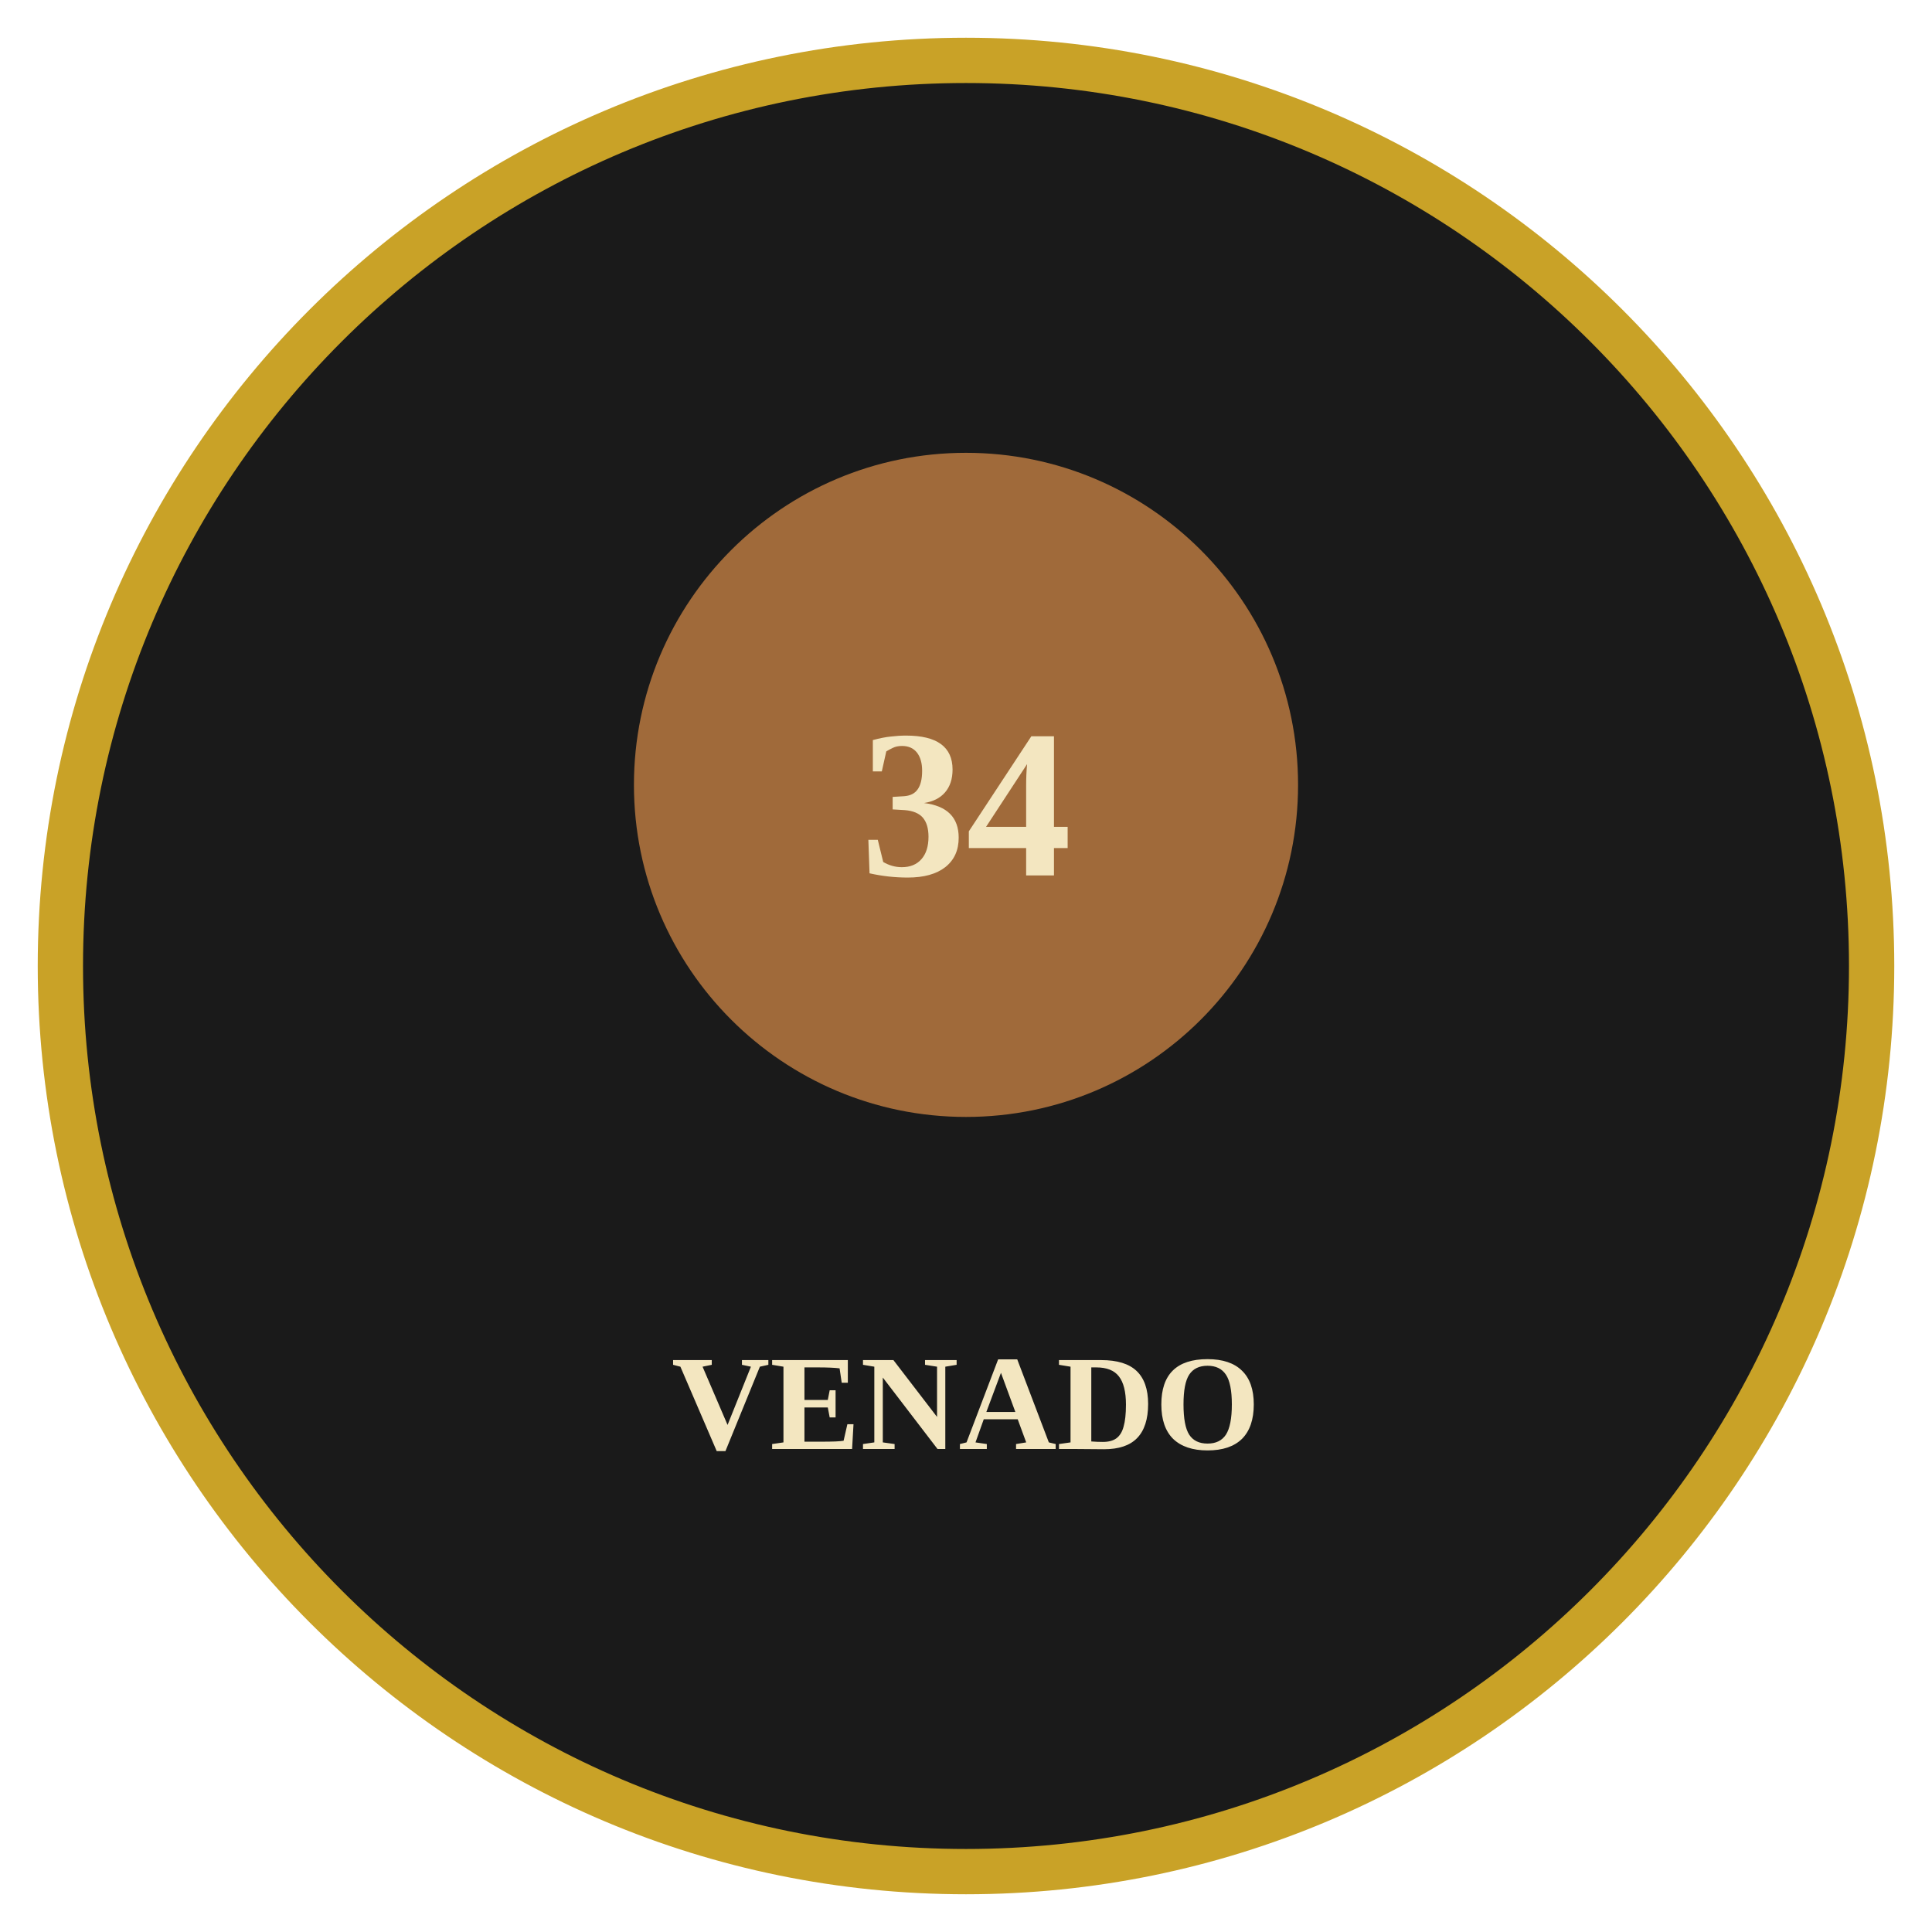
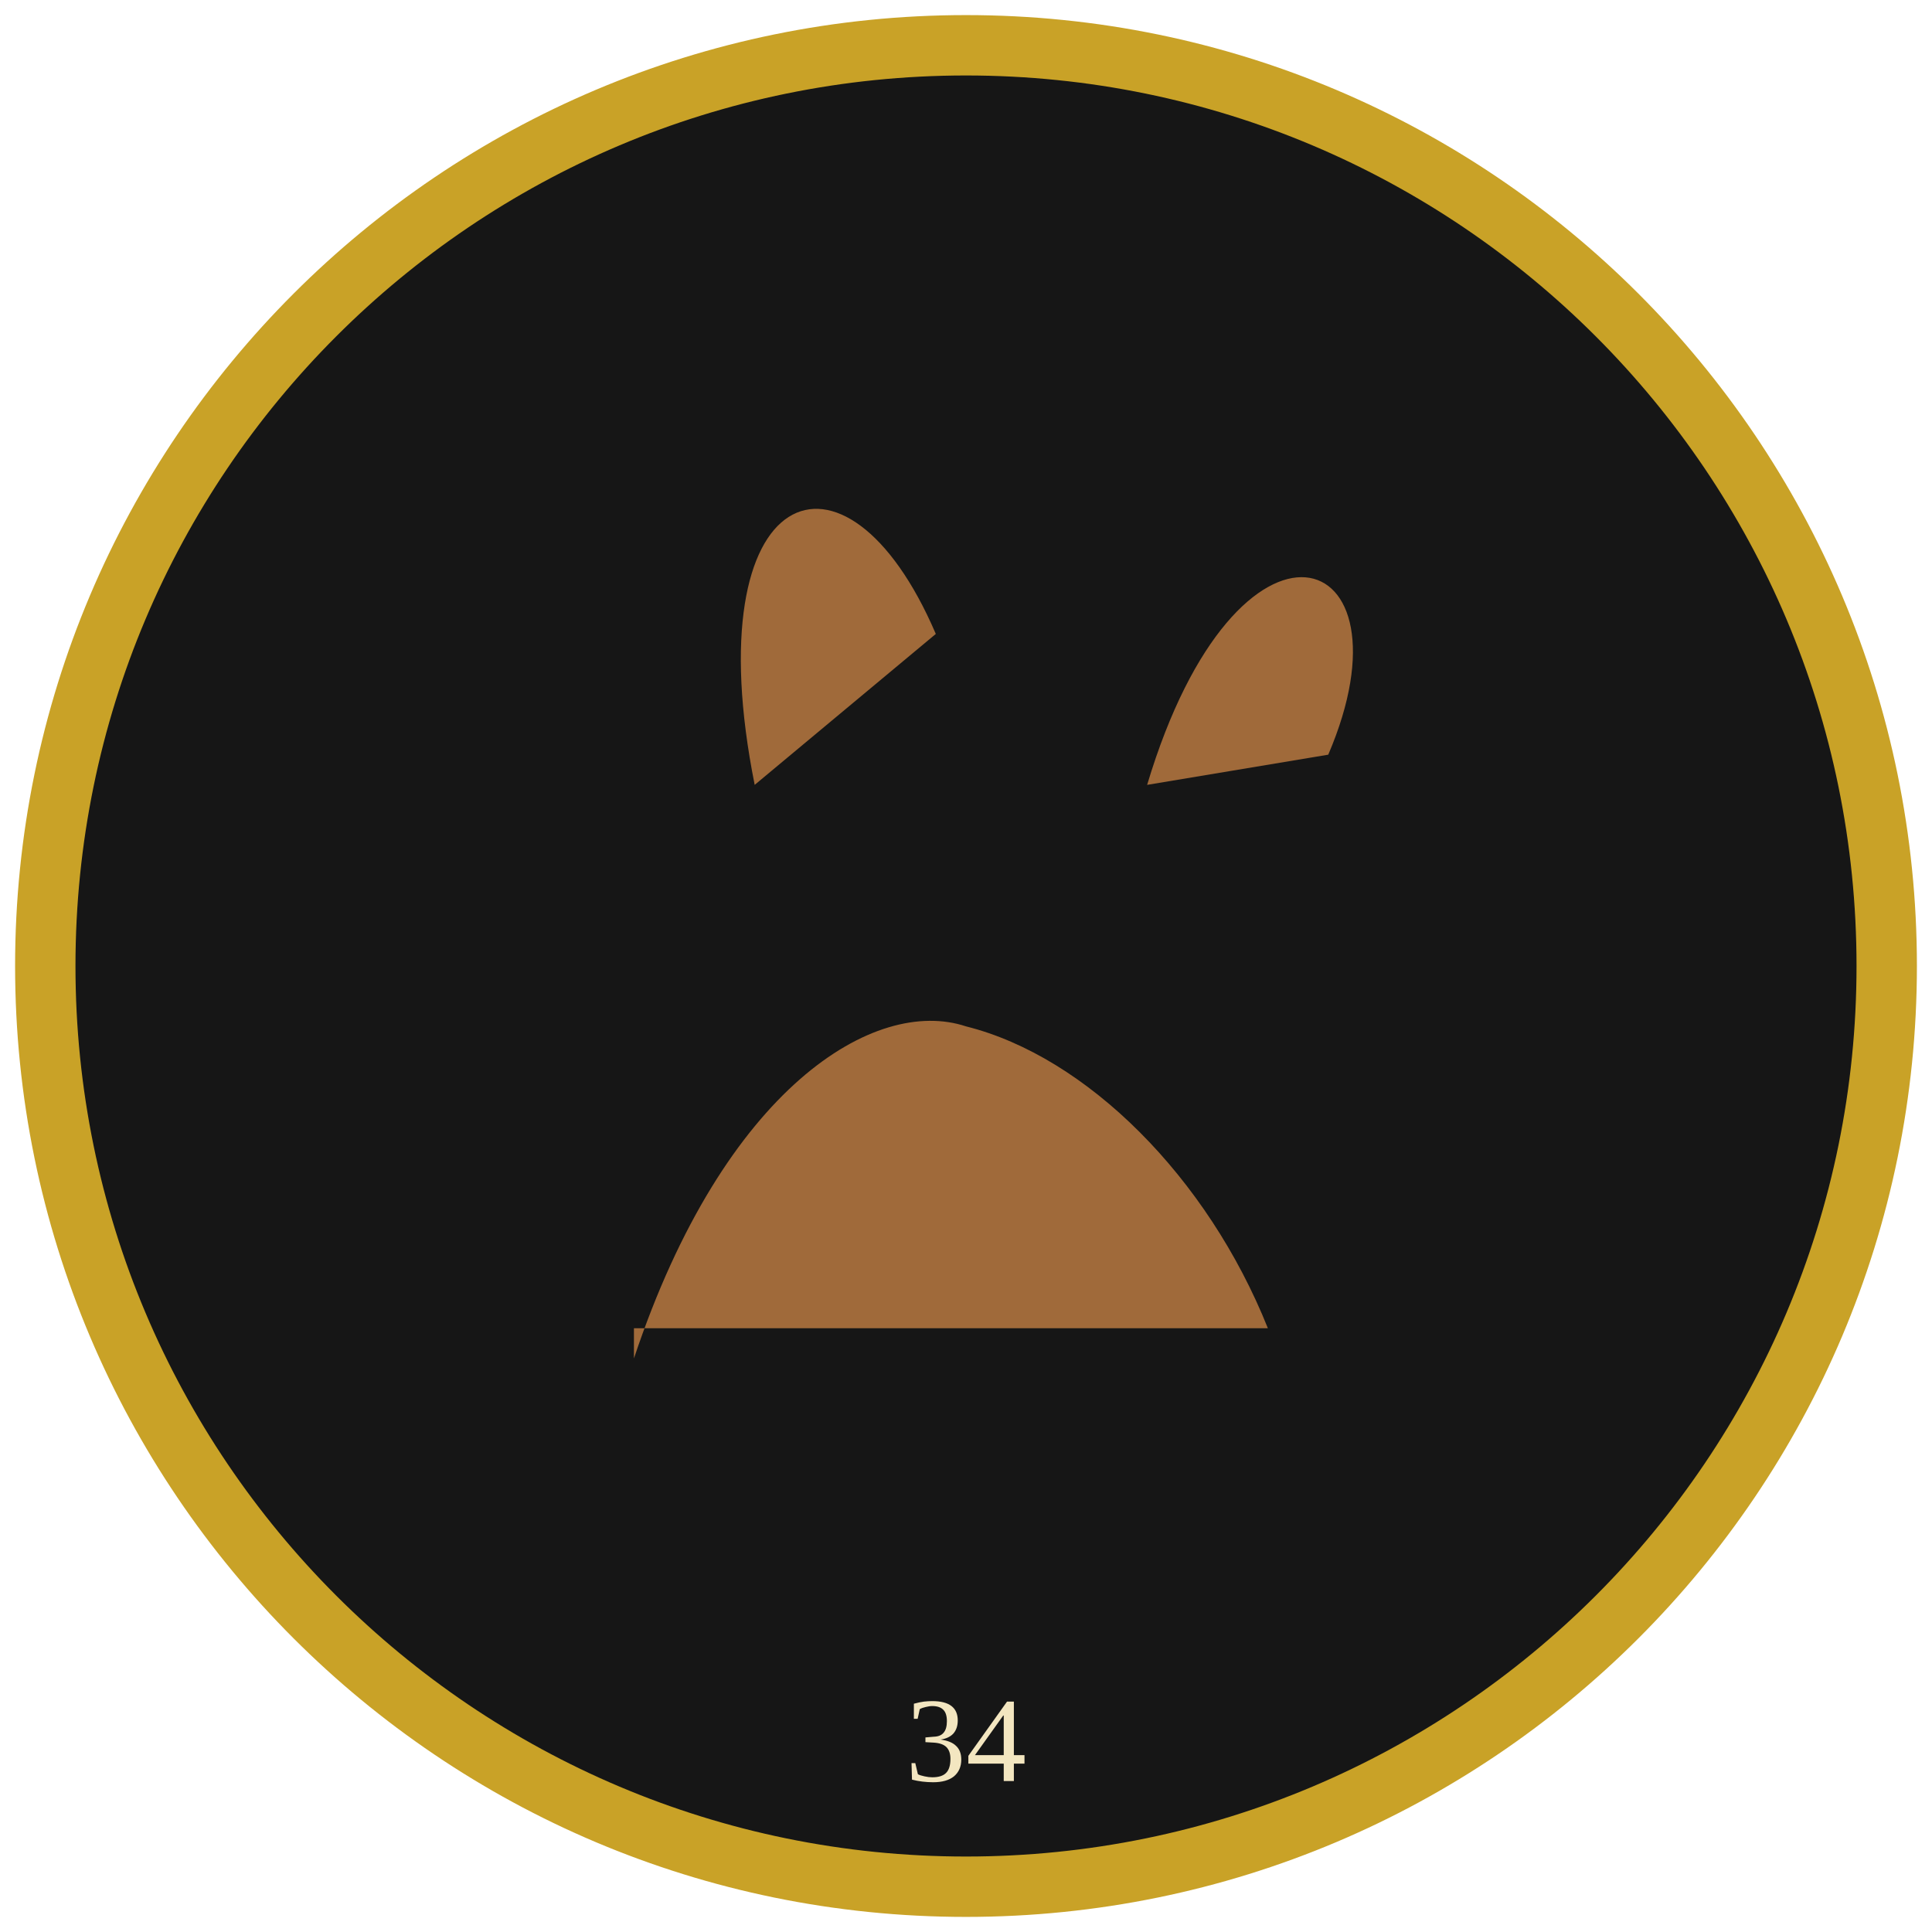
- <svg xmlns="http://www.w3.org/2000/svg" viewBox="0 0 128 128">
-   <circle cx="64" cy="64" r="60" fill="#1a1a1a" stroke="#c9a227" stroke-width="3" />
-   <circle cx="64" cy="52" r="22" fill="#a06a3a" />
-   <text x="64" y="58" text-anchor="middle" font-size="14" font-weight="800" fill="#f3e6c0">34</text>
-   <text x="64" y="96" text-anchor="middle" font-size="9" font-weight="700" fill="#f3e6c0">VENADO</text>
+ <svg xmlns="http://www.w3.org/2000/svg" width="64" height="64" viewBox="0 0 128 128">
+   <circle cx="64" cy="64" r="61" fill="#161616" stroke="#c9a227" stroke-width="4" />
+   <path d="M42 90c6-18 16-24 22-22 8 2 16 10 20 20H42zM50 52c-4-20 6-24 12-10zm26 0c6-20 18-16 12-2z" fill="#a06a3a" />
+   <text x="64" y="118" text-anchor="middle" font-size="8" fill="#f3e6c0">34</text>
</svg>
